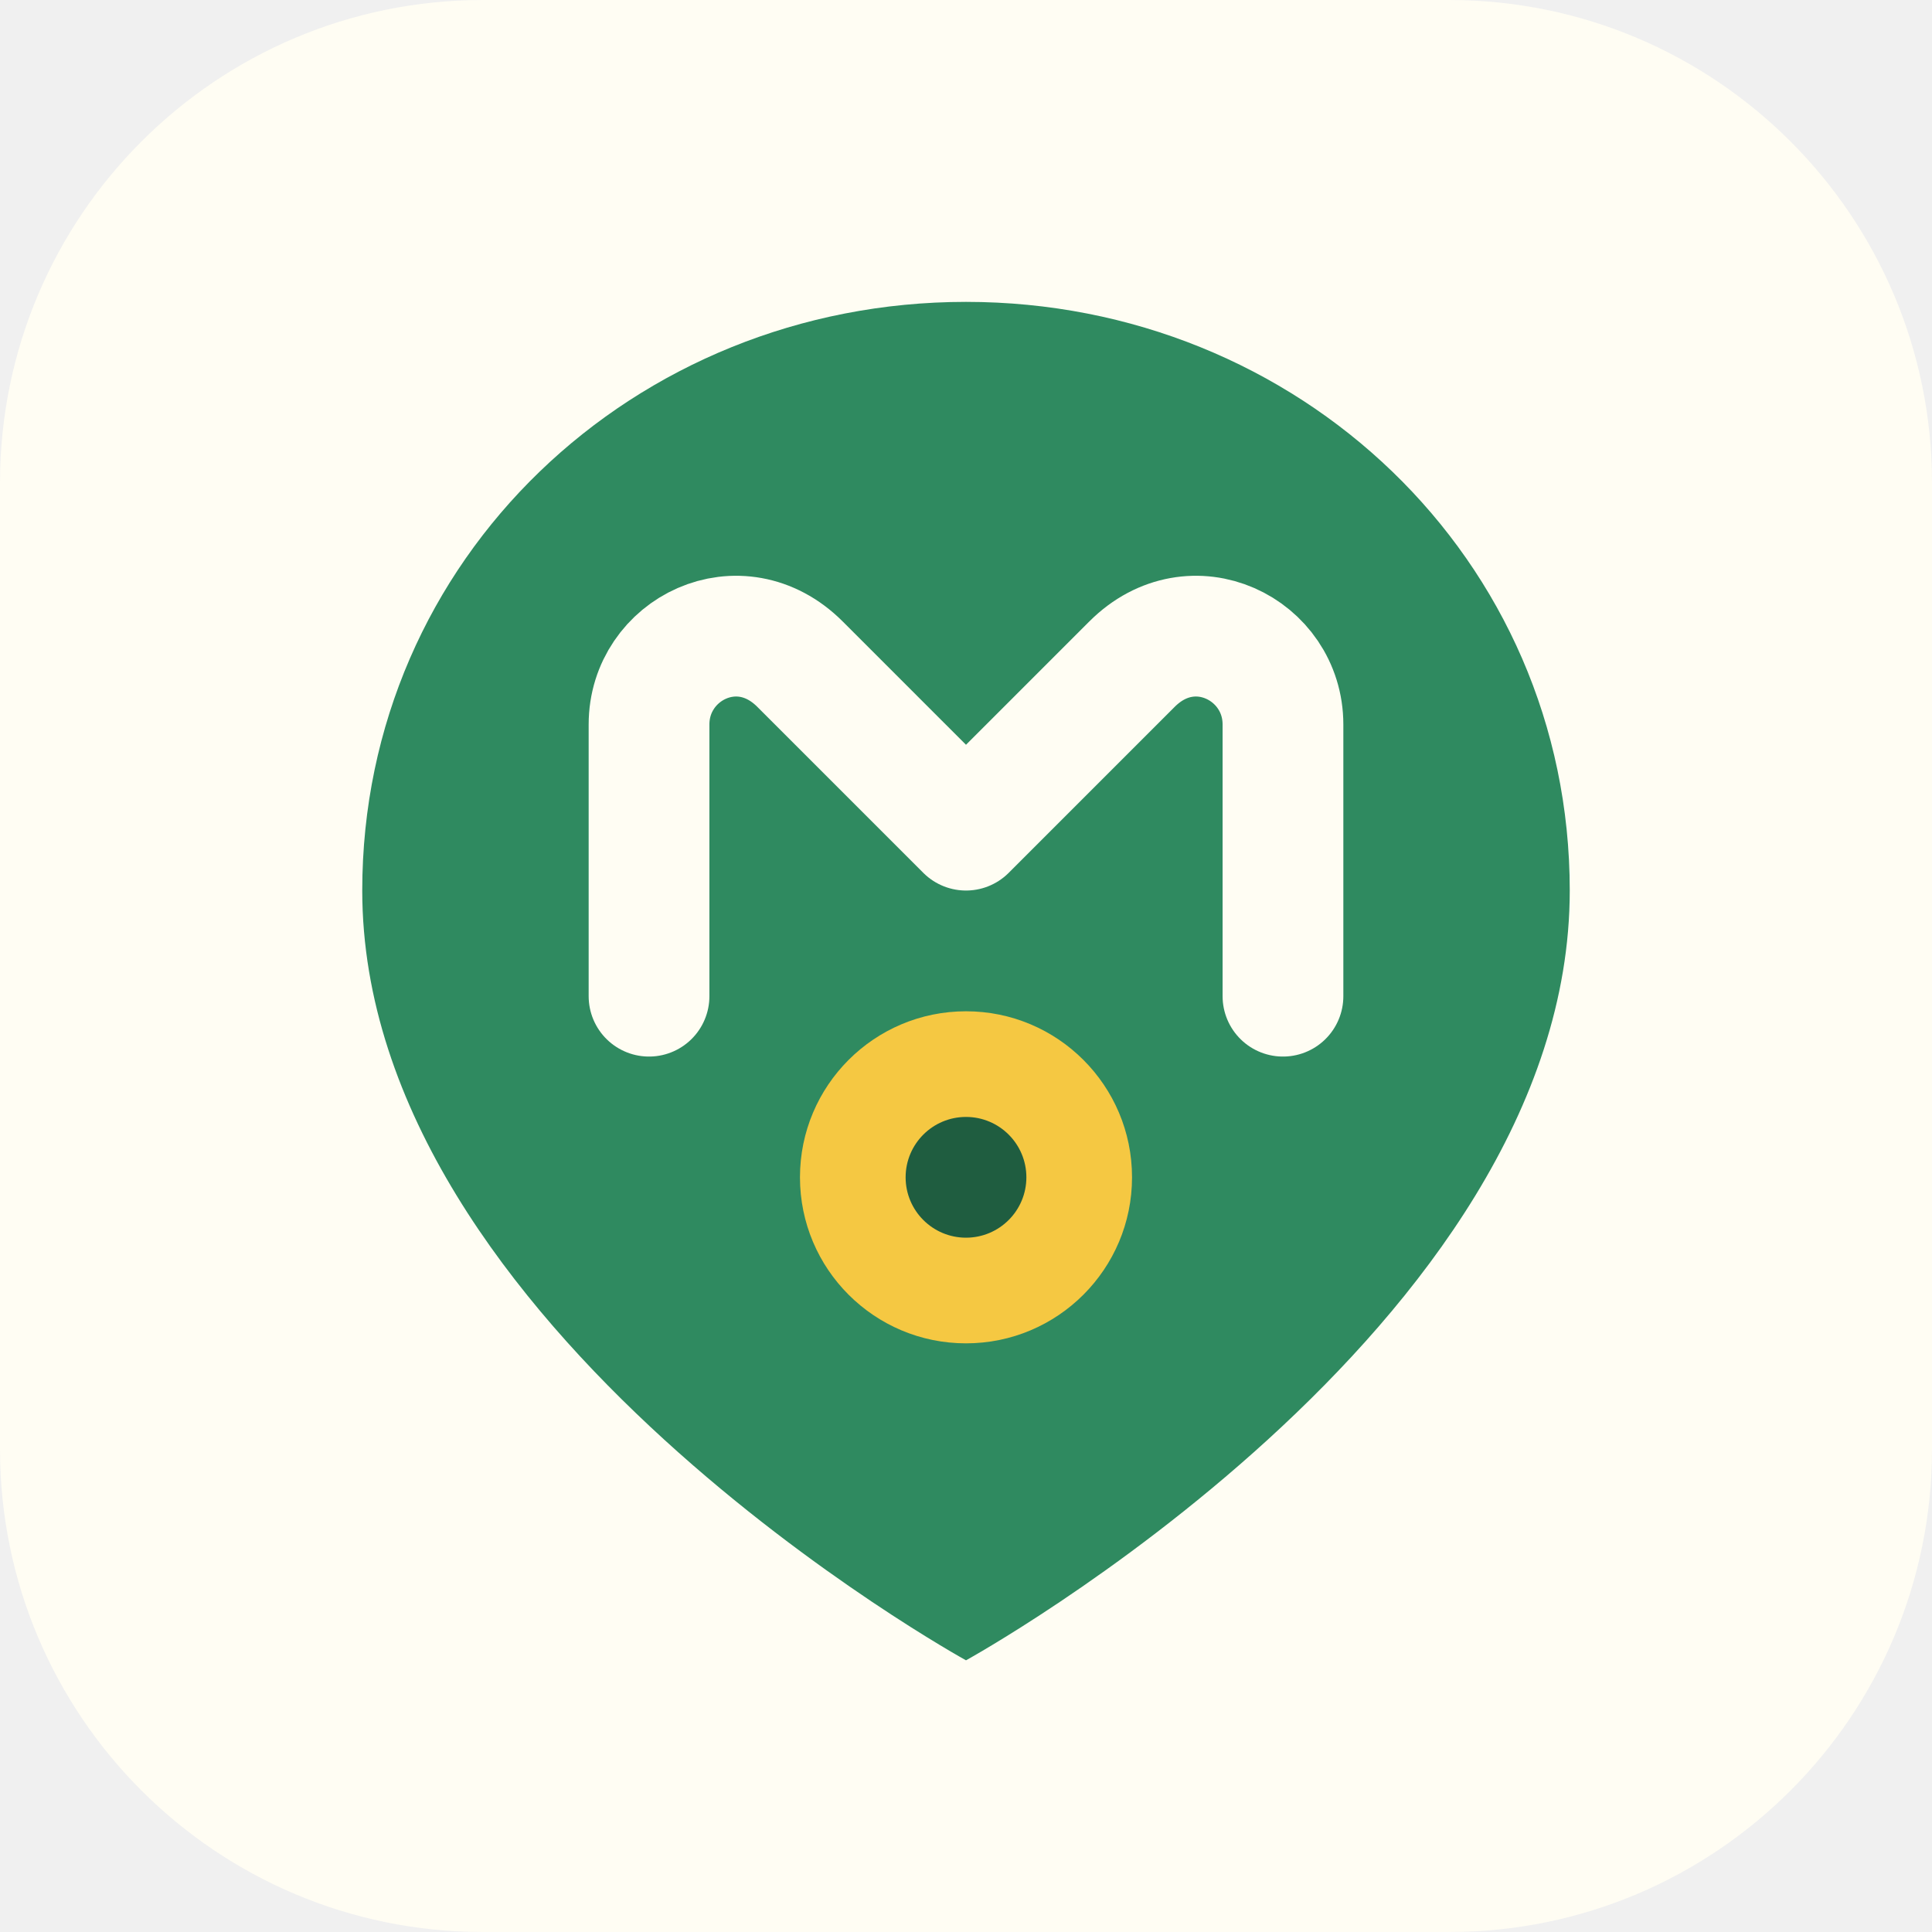
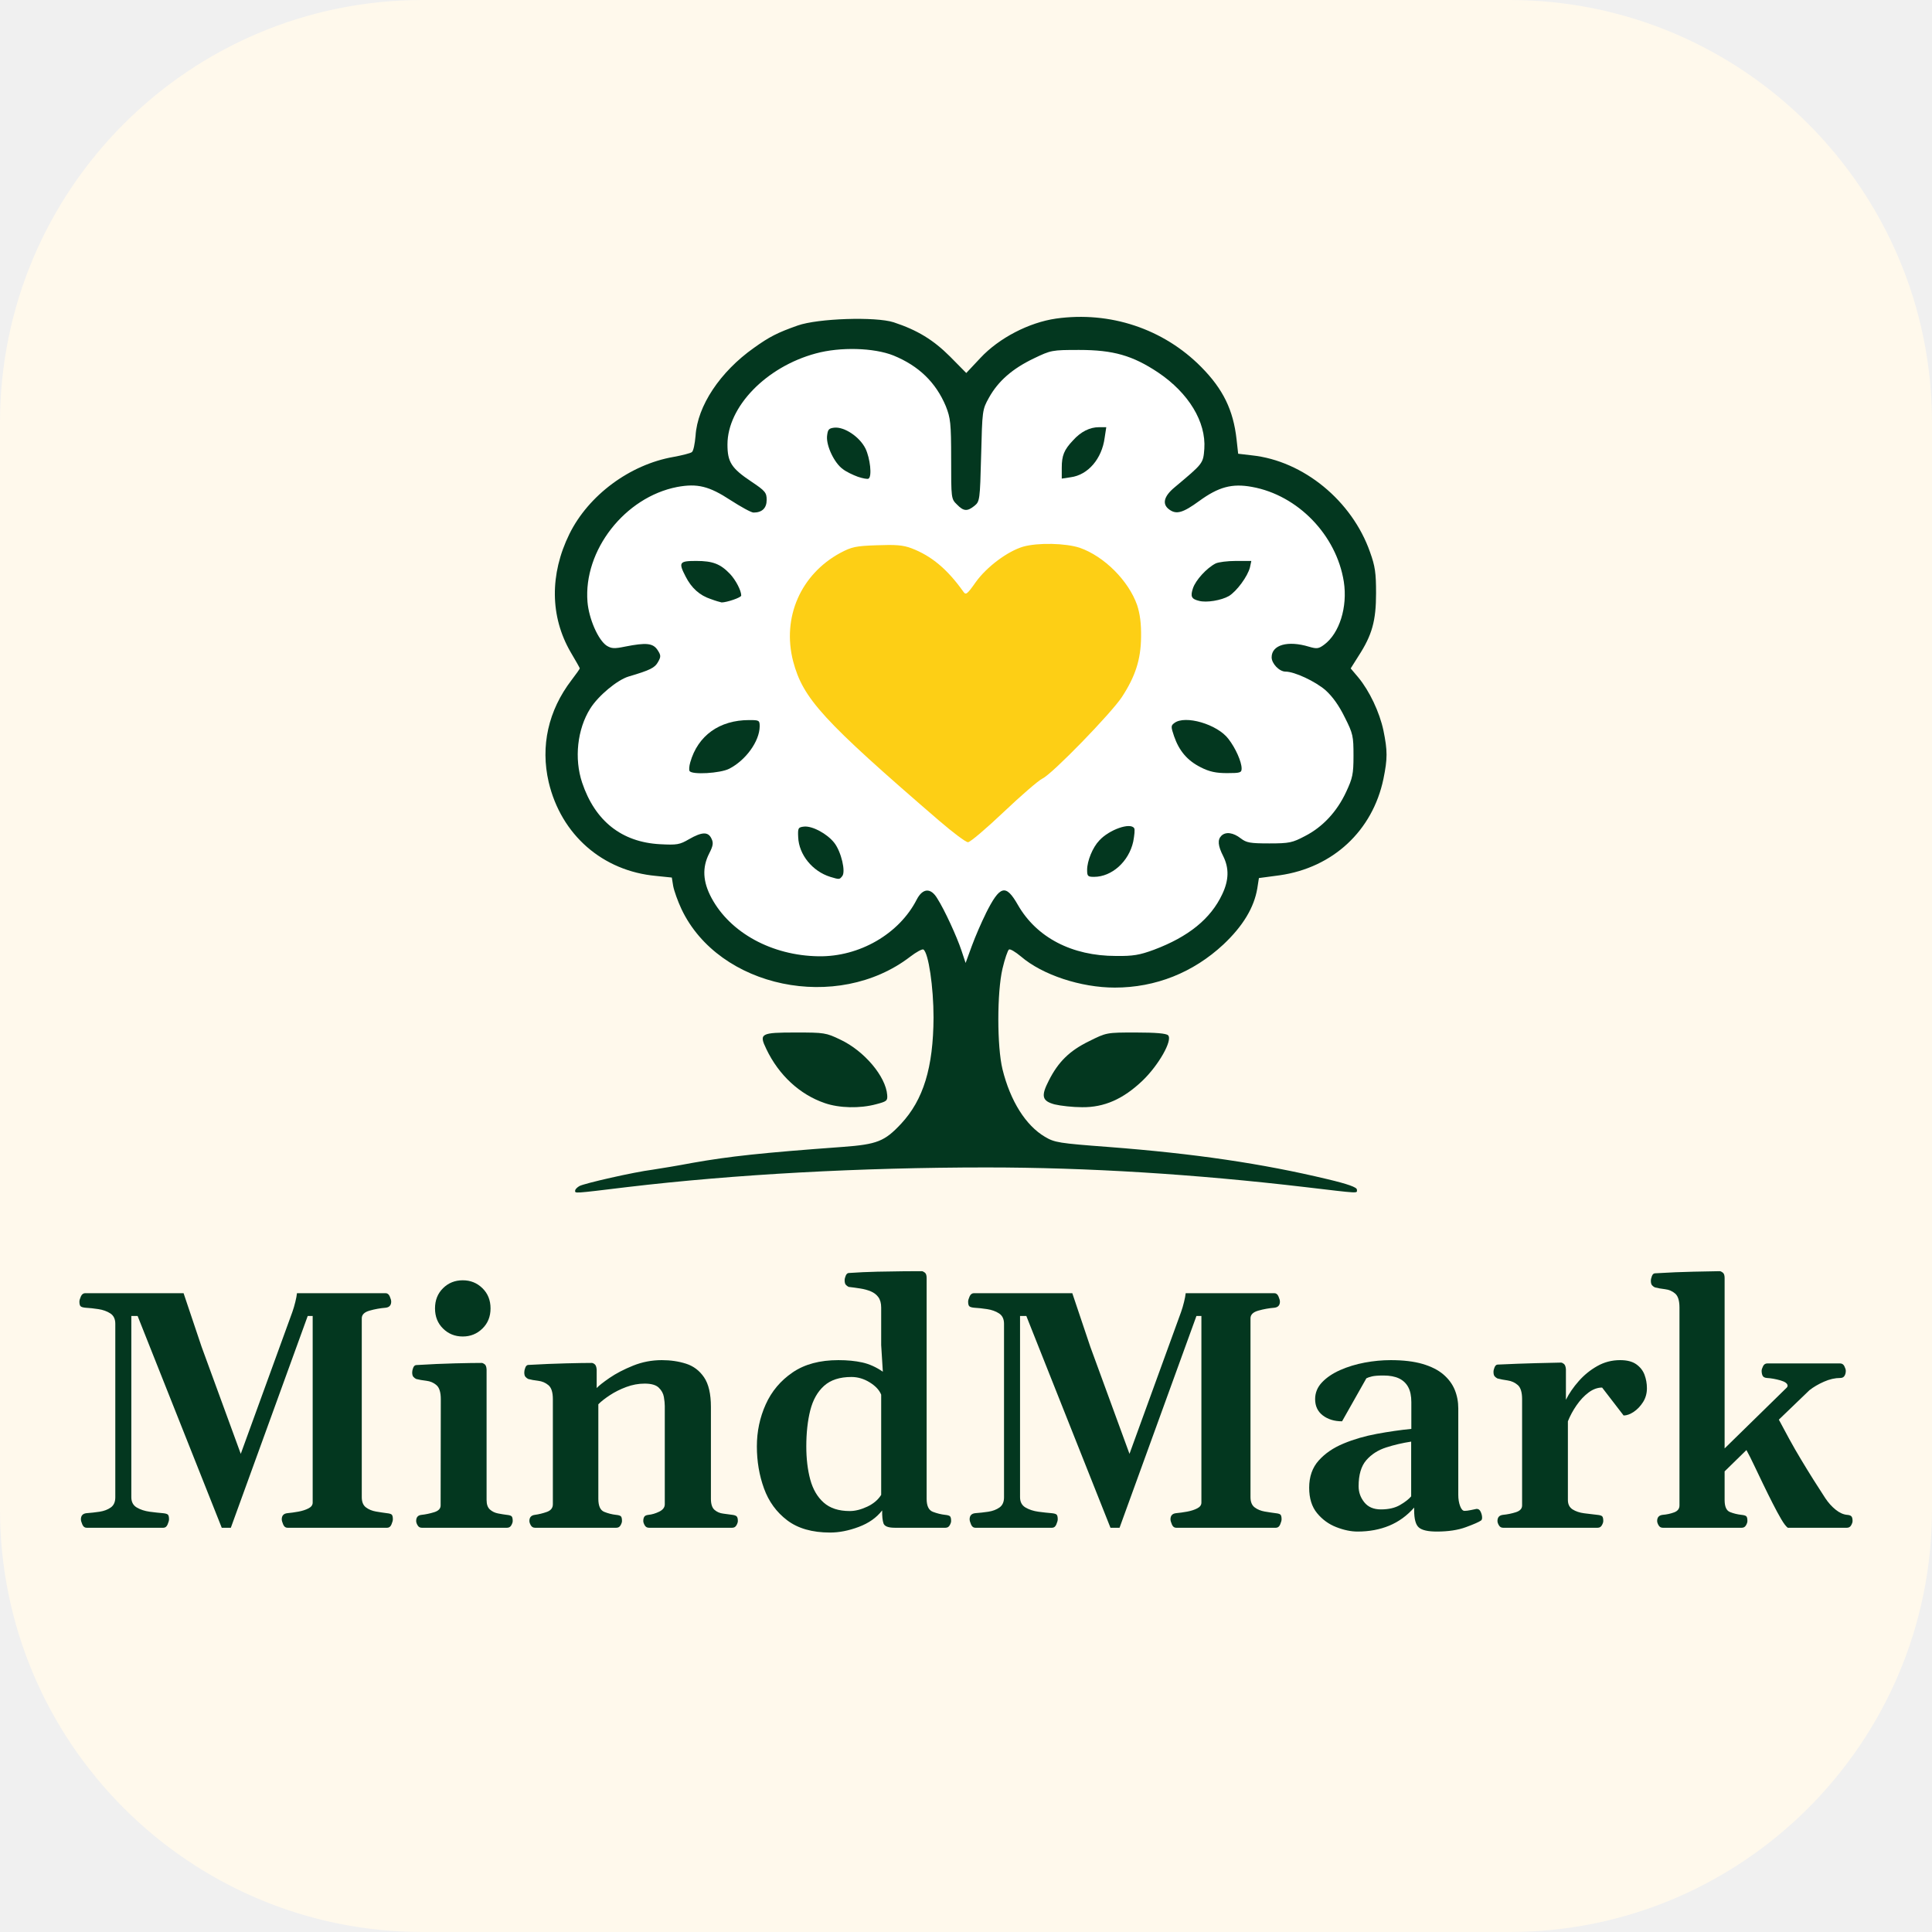
- <svg xmlns="http://www.w3.org/2000/svg" width="512" height="512" viewBox="0 0 128 128" role="img" aria-labelledby="title desc">
-   <rect width="128" height="128" rx="32" fill="#FFFDF3" />
-   <path d="M64 20c-22 0-40 17-40 39 0 29 40 51 40 51s40-22 40-51c0-22-18-39-40-39Z" fill="#2F8A60" />
-   <path d="M43 66V48c0-5 6-8 10-4l11 11 11-11c4-4 10-1 10 4v18" fill="none" stroke="#FFFDF3" stroke-width="8" stroke-linecap="round" stroke-linejoin="round" />
-   <circle cx="64" cy="78" r="11" fill="#F5C842" />
-   <circle cx="64" cy="78" r="4" fill="#1F5D40" />
+ <svg xmlns="http://www.w3.org/2000/svg" width="100%" height="100%" viewBox="0 0 192 192" version="1.1" xml:space="preserve" style="fill-rule:evenodd;clip-rule:evenodd;stroke-linejoin:round;stroke-miterlimit:2;">
+   <path d="M192,42L192,150C192,173.18 173.18,192 150,192L42,192C18.82,192 0,173.18 0,150L0,42C0,18.82 18.82,0 42,0L150,0C173.18,0 192,18.82 192,42Z" style="fill:rgb(255,249,236);" />
+   <g transform="matrix(0.187133,0,0,0.187133,78.03528,57.03528)">
+     <g transform="matrix(1,0,0,1,-531.5767,-419.5826)">
+       <path d="M622.1,624.92C619.53,617.2 614.75,606.18 610.83,599.2L607.03,592.59L604.21,597.61C597.35,609.73 585.84,618.8 571.64,623.45C564.29,625.9 560.25,626.39 549.23,626.27C541.03,626.27 532.82,625.41 528.17,624.19C510.78,619.66 495.96,608.76 488.74,595.29C485.43,589.04 484.94,586.84 484.94,578.76C484.94,572.76 485.55,567.98 486.78,565.78C488.98,561.37 488.86,561.37 483.11,564.68C479.19,567.01 477.35,567.25 464.99,566.76C453.23,566.39 450.29,565.78 444.42,562.96C427.28,554.63 417.6,537.73 417.6,515.81C417.6,498.3 421.64,488.01 432.66,477.97C438.54,472.46 443.56,469.89 450.91,468.54C453.36,468.05 456.54,466.7 458.01,465.6C460.34,463.64 460.46,463.27 458.87,461.93C457.52,460.83 455.69,460.71 451.77,461.56C448.83,462.29 443.69,462.91 440.5,462.91C433.52,462.91 429.97,459.97 425.8,450.91C422.74,443.93 421.51,426.05 423.6,416.62C426.54,402.9 435.11,389.8 447.23,380.49C456.17,373.75 464.5,370.33 474.91,369.1C487.89,367.63 494.75,369.22 505.16,376.08C514.83,382.33 516.18,382.82 517.41,380.86C517.78,380.25 514.47,377.31 509.94,374.25C498.43,366.53 497.2,364.33 497.2,350.86C497.2,341.19 497.69,338.86 500.87,332.12C507.97,317.06 525.12,303.95 544.1,298.81C557.69,295.14 582.31,295.75 592.72,299.91C606.19,305.42 615.25,314.24 620.52,326.85C622.97,333.1 623.34,335.67 623.34,354.65C623.34,373.02 623.58,376.08 625.54,378.41C627.62,380.98 627.87,380.98 629.46,379.02C630.93,377.31 631.42,371.3 631.91,352.81C632.52,329.05 632.52,328.69 636.07,322.32C640.97,313.5 648.56,306.89 659.83,301.5L669.26,296.97L687.63,296.97C703.79,296.97 707.1,297.34 715.06,299.91C733.43,305.91 750.08,320.48 755.72,335.55C757.8,340.94 758.17,344.49 757.8,353.06L757.43,363.84L752.41,368.37C749.72,370.82 745.43,374.49 742.98,376.33C738.45,379.76 737.22,382.09 739.92,382.09C740.65,382.09 744.33,379.76 748,377.07C755.59,371.31 763.06,368.62 771.51,368.62C800.41,368.62 826.37,390.05 831.64,418.22C833.6,428.75 832.5,442.59 829.07,450.43C824.05,462.19 817.44,465 803.97,461.45C799.07,460.1 798.21,460.23 796.25,462.18C794.29,464.14 794.29,464.38 796.49,466.1C797.84,467.08 799.92,467.81 801.14,467.81C805.79,467.81 816.82,473.08 822.2,477.73C825.87,481.04 829.3,485.81 832.36,492.06C837.01,501.24 837.01,501.49 837.01,516.18C837.01,530.14 836.77,531.24 833.09,539.08C828.19,549.61 820.6,557.69 811.29,562.47C804.19,566.27 803.45,566.39 788.51,566.39C774.92,566.39 772.59,566.15 770.39,564.06C766.96,560.88 765.98,562.22 768.31,566.88C771.37,572.64 770.88,585.86 767.33,593.33C761.21,606.31 749.45,615.99 731.08,622.84C722.88,625.9 720.43,626.27 707.2,626.27C680.75,626.27 662.26,617.45 652.09,600.19C650.13,596.76 647.93,593.94 647.44,593.94C646.09,593.94 636.05,615 633.48,622.96C631.52,629.08 631.15,629.45 627.48,629.45C623.93,629.45 623.32,628.96 622.09,624.92L622.1,624.92ZM557.81,573.49C556.71,568.71 551.69,562.47 547.28,560.14C542.14,557.57 541.52,558.79 544.71,565.04C546.91,569.08 555.61,576.8 558.18,576.8C558.42,576.8 558.3,575.33 557.81,573.49ZM706.6,569.82C710.4,565.53 713.34,559.78 712.23,558.8C711.37,557.94 705,561.62 702.07,564.8C700.6,566.39 698.52,569.7 697.54,572.15L695.58,576.68L699.25,575.46C701.21,574.73 704.52,572.15 706.6,569.83L706.6,569.82ZM664.47,524.63C669.61,522.18 701.09,489.97 706.72,481.28C719.58,461.69 719.95,443.32 707.82,427.27C695.94,411.47 678.31,404.37 661.65,408.9C653.45,411.1 642.18,419.55 636.55,427.51C632.14,433.76 630.92,434.74 627.49,434.74C624.43,434.74 623.08,433.88 620.51,430.21C614.02,420.66 605.2,413.56 594.92,409.64C586.23,406.46 573.24,407.56 564.43,412.21C546.18,422.01 535.16,442.34 538.84,459.6C541.04,470.38 547.53,482.13 557.21,492.54C565.41,501.48 590.03,523.89 616.6,546.55L628.72,556.96L644.64,541.77C653.33,533.32 662.27,525.61 664.48,524.63L664.47,524.63ZM498.17,519.36C506.01,515.44 515.31,503.81 512.74,501.36C512.37,500.87 509.31,501.24 505.88,502.09C498.65,503.8 490.82,510.05 487.27,516.91L484.94,521.69L489.23,521.69C491.68,521.69 495.72,520.59 498.17,519.36ZM769.05,520.58C769.05,519.97 767.21,516.78 765.13,513.6C760.84,507.23 749.94,500.5 745.17,501.11C738.92,502.09 746.03,513.6 755.95,518.62C762.07,521.68 769.05,522.66 769.05,520.58ZM502.09,428.24C502.09,426.4 495.35,419.79 491.44,417.71C488.26,416.12 482.5,415.87 482.5,417.47C482.5,419.31 487.77,425.19 491.56,427.51C495.97,430.2 502.09,430.57 502.09,428.24ZM762.93,428C766.24,426.29 772.73,419.06 772.73,417.22C772.73,415.87 766.61,416.24 763.79,417.71C760.36,419.42 754.48,424.94 753.01,427.75C752.03,429.46 752.4,429.83 755.58,429.83C757.66,429.83 760.97,428.97 762.93,427.99L762.93,428ZM573.12,362.85C573.12,359.79 567.36,351.09 563.81,349.01C557.81,345.21 556.71,346.32 559.89,352.68C563.07,358.93 573.12,366.64 573.12,362.84L573.12,362.85ZM688.36,360.89C691.91,357.95 696.81,350.48 696.81,348.15C696.81,345.58 694.73,346.31 690.07,350.35C680.76,358.55 679.29,368.6 688.36,360.88L688.36,360.89Z" style="fill:white;fill-rule:nonzero;" />
+     </g>
+     <g transform="matrix(1,0,0,1,-531.5767,-419.5826)">
+       <path d="M420.04,747.01C420.04,746.4 421.02,745.42 422.24,744.68C424.93,743.21 451.39,737.21 461.06,735.99C465.1,735.38 474.78,733.79 482.49,732.32C501.96,728.89 518.62,727.05 562.21,723.87C580.33,722.52 584.38,720.93 593.07,711.62C604.95,698.88 610.21,681.74 610.34,655.17C610.34,639.01 607.65,620.76 604.95,619.04C604.34,618.67 601.15,620.39 597.97,622.84C559.27,652.6 496.33,639.49 476.49,597.61C474.53,593.45 472.57,587.94 472.08,585.36L471.35,580.83L463.02,579.97C434.61,577.4 412.57,558.17 405.95,530.13C401.54,511.03 405.71,492.17 418.07,476C420.52,472.82 422.48,470 422.48,469.75C422.48,469.51 420.28,465.59 417.58,461.06C406.68,442.2 406.44,419.79 416.97,398.36C427.13,377.79 449.05,361.5 472.2,357.46C476.85,356.6 481.26,355.5 482,354.89C482.86,354.28 483.59,350.36 483.96,346.2C484.94,330.4 496.94,312.28 514.94,299.54C523.14,293.66 527.43,291.46 538.21,287.66C548.99,283.86 579.6,282.88 589.15,285.95C601.76,290.11 610.21,295.26 619.15,304.2L627.72,312.89L635.19,304.93C645.11,294.28 661.03,286.07 675.36,283.99C704.02,279.95 732.43,289.38 752.51,309.71C764.14,321.47 769.53,332.61 771.25,348.04L772.11,355.76L779.46,356.62C806.77,359.56 832.61,380.74 842.16,408.05C844.85,415.52 845.34,419.07 845.34,429.85C845.34,444.42 843.26,452.02 836.03,463.16L831.87,469.77L835.91,474.55C841.79,481.65 847.18,492.92 849.26,502.72C851.46,513.5 851.46,517.66 849.26,528.44C843.5,555.99 822.44,575.59 794.15,579.63L783.13,581.1L782.27,586.61C780.56,596.77 774.68,606.57 764.27,616.37C748.23,631.31 728.27,639.27 706.59,639.27C688.59,639.27 668.14,632.53 656.75,622.74C653.81,620.29 650.99,618.58 650.38,619.07C649.77,619.44 648.18,623.97 646.95,629.23C644.01,641.84 644.01,670.5 646.95,682.62C651.11,699.52 659.32,712.5 669.48,718.5C674.62,721.56 676.95,721.93 703.03,723.89C749.2,727.44 784.83,732.71 819.61,741.03C830.39,743.6 835.16,745.32 835.16,746.54C835.16,748.62 837.61,748.74 807.48,745.19C748.94,738.33 692.12,734.78 638.48,734.78C571.49,734.78 504.75,738.45 447.81,745.19C418.54,748.74 420.01,748.62 420.01,747.03L420.04,747.01ZM638.02,600.06C645.61,584.87 648.67,584.02 655.16,595.41C665.08,612.68 683.82,622.47 707.21,622.47C716.27,622.59 719.82,621.98 727.42,619.16C745.67,612.3 757.55,602.75 763.67,589.65C767.22,582.18 767.34,575.81 764.16,569.44C761.34,563.93 761.1,560.75 763.18,558.66C765.51,556.33 769.55,556.95 773.47,560.01C776.53,562.34 778.37,562.7 788.66,562.7C799.31,562.7 800.91,562.33 807.64,558.78C816.95,554 824.54,545.92 829.44,535.39C832.87,528.04 833.36,525.96 833.36,516.16C833.36,505.75 833.12,504.4 828.71,495.71C825.65,489.46 822.22,484.69 818.55,481.38C813.04,476.6 802.02,471.46 797.24,471.46C793.93,471.46 789.89,467.17 789.89,463.87C789.89,457.26 798.46,454.81 809.73,458.24C813.89,459.46 814.87,459.34 817.81,457.14C825.89,451.14 830.3,437.18 828.22,423.71C824.3,398.97 803.85,377.79 779.48,373.38C768.83,371.42 761.72,373.38 751.44,380.85C742.87,387.1 739.32,388.2 735.52,385.38C731.6,382.56 732.58,378.4 738.34,373.62C753.53,360.88 753.53,361.01 754.14,353.17C755.12,338.84 745.81,323.53 729.65,312.64C716.06,303.58 705.77,300.64 687.65,300.64C673.2,300.64 672.71,300.76 663.53,305.17C652.26,310.56 644.67,317.17 639.77,325.99C636.22,332.36 636.22,332.73 635.61,356.73C635,380.49 634.88,381.1 632.06,383.43C628.26,386.49 626.3,386.37 622.75,382.7C619.69,379.76 619.69,379.39 619.69,358.58C619.69,339.35 619.32,336.78 616.87,330.54C611.6,317.93 602.54,309.11 589.07,303.6C578.66,299.44 560.78,298.95 547.8,302.5C521.47,309.6 500.9,330.79 500.9,350.87C500.9,360.18 502.98,363.48 513.64,370.59C520.99,375.49 521.72,376.47 521.72,380.26C521.72,384.67 519.27,387 514.74,387C513.52,387 508,383.94 502.49,380.39C491.1,372.92 484.86,371.45 474.2,373.41C446.4,378.8 424.36,407.09 426.56,434.4C427.29,443.34 432.19,454.61 436.72,457.67C439.29,459.26 440.76,459.38 446.64,458.16C457.78,455.96 461.34,456.32 463.78,460C465.62,462.82 465.62,463.55 464.02,466.37C462.31,469.43 459.98,470.66 448.34,474.09C442.34,475.93 432.3,484.25 428.01,491.11C421.15,502.01 419.44,517.68 423.72,530.42C430.58,550.87 444.78,562.01 464.99,563.12C474.17,563.61 475.52,563.36 480.54,560.43C487.4,556.51 490.7,556.39 492.42,560.19C493.52,562.39 493.28,563.99 491.2,568.03C487.4,575.5 487.77,582.97 492.42,591.66C502.34,610.15 524.5,622.28 549.24,622.64C570.92,623.01 592.1,610.76 601.41,592.51C604.59,586.39 608.88,586.14 612.31,591.9C616.23,598.02 622.72,612.23 625.17,619.58L627.37,626.19L630.68,617.13C632.52,612.11 635.82,604.52 638.03,600.11L638.02,600.06Z" style="fill:rgb(3,55,31);fill-rule:nonzero;" />
+     </g>
+     <g transform="matrix(1,0,0,1,-531.5767,-419.5826)">
+       <path d="M555.48,580.46C546.05,577.52 538.83,568.7 538.46,559.4C538.22,554.5 538.46,554.13 541.52,553.77C545.93,553.28 553.89,557.57 557.68,562.46C561.35,567.24 563.8,577.77 561.84,580.09C560.37,581.93 560.37,581.93 555.47,580.46L555.48,580.46Z" style="fill:rgb(3,55,31);fill-rule:nonzero;" />
+     </g>
+     <g transform="matrix(1,0,0,1,-531.5767,-419.5826)">
+       <path d="M691.9,576.79C691.9,572.01 694.84,564.79 698.39,561.11C703.66,555.35 714.92,551.44 716.88,554.62C717.37,555.23 717,558.42 716.39,561.72C714.06,572.37 705,580.46 695.57,580.46C692.26,580.46 691.9,580.09 691.9,576.79Z" style="fill:rgb(3,55,31);fill-rule:nonzero;" />
+     </g>
+     <g transform="matrix(1,0,0,1,-531.5767,-419.5826)">
+       <path d="M480.78,524.26C480.41,523.77 480.54,521.69 481.15,519.61C485.19,505.4 496.7,497.2 512.38,497.2C517.77,497.2 518.01,497.32 518.01,500.63C517.89,508.47 510.66,518.51 501.85,523.04C497.07,525.49 482.01,526.35 480.79,524.26L480.78,524.26Z" style="fill:rgb(3,55,31);fill-rule:nonzero;" />
+     </g>
+     <g transform="matrix(1,0,0,1,-531.5767,-419.5826)">
+       <path d="M752.28,522.3C745.18,518.75 740.77,513.61 738.07,505.77C736.36,500.75 736.36,500.14 738.19,498.79C743.82,494.38 761.09,499.4 766.97,507.24C770.77,512.14 773.95,519.36 773.95,522.92C773.95,525.12 773.22,525.37 766.23,525.37C760.35,525.37 756.92,524.64 752.27,522.31L752.28,522.3Z" style="fill:rgb(3,55,31);fill-rule:nonzero;" />
+     </g>
+     <g transform="matrix(1,0,0,1,-531.5767,-419.5826)">
+       <path d="M491.93,432.9C486.05,430.94 481.77,427.02 478.7,421.02C474.78,413.43 475.27,412.69 484.33,412.69C493.15,412.69 497.19,414.28 502.33,419.67C505.27,422.85 508.21,428.36 508.21,431.06C508.21,432.16 500.49,434.73 497.8,434.73C497.19,434.61 494.49,433.87 491.92,432.89L491.93,432.9Z" style="fill:rgb(3,55,31);fill-rule:nonzero;" />
+     </g>
+     <g transform="matrix(1,0,0,1,-531.5767,-419.5826)">
+       <path d="M751.3,433.88C747.26,432.9 746.65,431.55 748.12,427.14C749.59,422.85 755.35,416.49 760.12,414.04C761.59,413.31 766.49,412.69 770.9,412.69L779.1,412.69L778.37,416.12C777.15,420.9 771.39,428.73 767.23,431.31C763.19,433.64 755.23,434.98 751.31,433.88L751.3,433.88Z" style="fill:rgb(3,55,31);fill-rule:nonzero;" />
+     </g>
+     <g transform="matrix(1,0,0,1,-531.5767,-419.5826)">
+       <path d="M570.18,368C567.49,367.02 563.93,365.31 562.22,363.96C557.69,360.78 553.4,351.71 553.77,346.57C554.14,342.9 554.63,342.28 557.57,341.92C562.96,341.31 571.16,346.82 574.22,353.06C576.67,358.2 577.77,367.88 575.81,368.98C575.32,369.35 572.75,368.86 570.18,368Z" style="fill:rgb(3,55,31);fill-rule:nonzero;" />
+     </g>
+     <g transform="matrix(1,0,0,1,-531.5767,-419.5826)">
+       <path d="M678.43,363.22C678.43,356.73 679.65,353.67 684.43,348.65C688.59,344 693.37,341.67 698.15,341.67L702.07,341.67L701.21,347.3C699.74,358.44 692.39,367.02 683.21,368.24L678.43,368.97L678.43,363.21L678.43,363.22Z" style="fill:rgb(3,55,31);fill-rule:nonzero;" />
+     </g>
+     <g transform="matrix(1,0,0,1,-531.5767,-419.5826)">
+       <path d="M552.54,700.6C539.31,696.07 528.17,685.78 521.56,671.94C517.52,663.61 518.5,663.12 537.36,663.12C552.18,663.12 553.28,663.24 560.87,666.92C573.61,672.92 584.99,686.51 585.73,696.31C585.97,699.37 585.49,699.74 579.85,701.21C571.28,703.54 560.26,703.29 552.54,700.6Z" style="fill:rgb(3,55,31);fill-rule:nonzero;" />
+     </g>
+     <g transform="matrix(1,0,0,1,-531.5767,-419.5826)">
+       <path d="M674.76,701.33C667.9,699.49 667.29,696.92 671.58,688.59C676.6,678.67 682.6,672.79 692.89,667.77C702.2,663.12 702.2,663.12 717.75,663.12C728.4,663.12 733.91,663.61 734.89,664.59C737.46,667.16 729.87,680.51 721.3,688.71C711.01,698.51 700.97,702.92 689.22,702.79C684.32,702.79 677.83,702.06 674.77,701.32L674.76,701.33Z" style="fill:rgb(3,55,31);fill-rule:nonzero;" />
+     </g>
+     <g transform="matrix(1,0,0,1,-531.5767,-419.5826)">
+       <path d="M613.53,550.83C551.32,497.19 541.03,485.8 535.77,465.96C529.77,442.69 539.81,419.79 560.87,408.4C566.87,405.22 569.07,404.73 580.22,404.36C590.14,403.99 594.06,404.24 598.59,405.95C609.24,409.99 617.69,417.09 626.14,428.97C627.49,430.93 628.1,430.56 632.75,423.95C638.51,415.87 649.65,407.54 657.98,405.09C665.94,402.89 680.51,403.25 687.98,405.7C700.96,410.23 713.94,423.21 718.47,436.19C719.94,440.72 720.67,445.86 720.55,453.09C720.43,465.09 717.49,474.03 710.39,484.93C704.76,493.5 673.41,525.83 668.14,528.28C666.06,529.26 656.75,537.34 647.57,546.04C638.26,554.86 629.81,562.08 628.59,562.08C627.37,561.96 620.63,556.94 613.53,550.81L613.53,550.83Z" style="fill:rgb(253,207,21);fill-rule:nonzero;" />
+     </g>
+   </g>
+   <g transform="matrix(2.803811,0,0,2.803811,-137.9427,-229.4641)">
+     <g transform="matrix(1,0,0,1,51.603,135.99)">
+       <path d="M0.662,0C0.596,0 0.546,-0.039 0.513,-0.117C0.479,-0.195 0.463,-0.256 0.463,-0.299C0.463,-0.428 0.527,-0.5 0.656,-0.516C0.812,-0.527 0.969,-0.545 1.125,-0.568C1.281,-0.592 1.413,-0.642 1.521,-0.718C1.628,-0.794 1.682,-0.914 1.682,-1.078L1.682,-7.23C1.682,-7.398 1.623,-7.521 1.506,-7.597C1.389,-7.673 1.248,-7.724 1.084,-7.749C0.92,-7.774 0.766,-7.791 0.621,-7.799C0.539,-7.807 0.483,-7.823 0.454,-7.849C0.425,-7.874 0.41,-7.93 0.41,-8.016C0.41,-8.059 0.427,-8.118 0.46,-8.194C0.493,-8.271 0.543,-8.311 0.609,-8.314L4.102,-8.314L4.74,-6.416L6.129,-2.619L7.957,-7.646C7.996,-7.756 8.031,-7.874 8.062,-8.001C8.094,-8.128 8.113,-8.232 8.121,-8.314L11.262,-8.314C11.328,-8.314 11.378,-8.275 11.411,-8.197C11.444,-8.119 11.461,-8.059 11.461,-8.016C11.461,-7.887 11.396,-7.814 11.268,-7.799C11.072,-7.783 10.882,-7.749 10.696,-7.696C10.511,-7.644 10.418,-7.553 10.418,-7.424L10.418,-1.084C10.418,-0.916 10.468,-0.795 10.567,-0.721C10.667,-0.646 10.786,-0.598 10.925,-0.574C11.063,-0.551 11.191,-0.531 11.309,-0.516C11.391,-0.508 11.446,-0.492 11.476,-0.469C11.505,-0.445 11.52,-0.389 11.52,-0.299C11.52,-0.256 11.503,-0.195 11.47,-0.117C11.437,-0.039 11.387,0 11.32,0L7.781,0C7.715,0 7.665,-0.039 7.632,-0.117C7.599,-0.195 7.582,-0.256 7.582,-0.299C7.582,-0.428 7.646,-0.5 7.775,-0.516C7.9,-0.527 8.032,-0.546 8.171,-0.571C8.31,-0.597 8.429,-0.635 8.528,-0.686C8.628,-0.736 8.678,-0.805 8.678,-0.891L8.678,-7.506L8.502,-7.506L5.777,0L5.455,0L2.473,-7.506L2.25,-7.506L2.25,-1.084C2.25,-0.916 2.314,-0.794 2.443,-0.718C2.572,-0.642 2.725,-0.592 2.9,-0.568C3.076,-0.545 3.234,-0.527 3.375,-0.516C3.457,-0.508 3.513,-0.492 3.542,-0.469C3.571,-0.445 3.586,-0.389 3.586,-0.299C3.586,-0.256 3.569,-0.195 3.536,-0.117C3.503,-0.039 3.453,0 3.387,0L0.662,0Z" style="fill:rgb(3,55,31);fill-rule:nonzero;" />
+       <path d="M12.545,0C12.479,0 12.429,-0.029 12.396,-0.088C12.362,-0.146 12.346,-0.197 12.346,-0.24C12.346,-0.373 12.41,-0.445 12.539,-0.457C12.684,-0.473 12.832,-0.504 12.984,-0.551C13.137,-0.598 13.213,-0.678 13.213,-0.791L13.219,-4.559C13.219,-4.801 13.168,-4.966 13.066,-5.054C12.965,-5.142 12.846,-5.193 12.709,-5.209C12.572,-5.225 12.451,-5.246 12.346,-5.273C12.307,-5.293 12.273,-5.318 12.246,-5.35C12.219,-5.381 12.205,-5.434 12.205,-5.508C12.205,-5.555 12.217,-5.608 12.24,-5.669C12.264,-5.729 12.299,-5.762 12.346,-5.766C12.854,-5.797 13.312,-5.817 13.723,-5.827C14.133,-5.837 14.447,-5.842 14.666,-5.842C14.697,-5.842 14.733,-5.826 14.774,-5.795C14.815,-5.764 14.838,-5.701 14.842,-5.607L14.842,-0.984C14.842,-0.828 14.882,-0.715 14.962,-0.645C15.042,-0.574 15.138,-0.528 15.249,-0.507C15.36,-0.485 15.463,-0.469 15.557,-0.457C15.639,-0.449 15.694,-0.434 15.724,-0.41C15.753,-0.387 15.768,-0.33 15.768,-0.24C15.768,-0.197 15.751,-0.146 15.718,-0.088C15.685,-0.029 15.635,0 15.568,0L12.545,0ZM13.998,-6.779C13.721,-6.779 13.487,-6.873 13.298,-7.061C13.108,-7.248 13.014,-7.486 13.014,-7.775C13.014,-8.064 13.108,-8.303 13.298,-8.49C13.487,-8.678 13.721,-8.771 13.998,-8.771C14.271,-8.771 14.504,-8.678 14.695,-8.49C14.887,-8.303 14.982,-8.064 14.982,-7.775C14.982,-7.486 14.887,-7.248 14.695,-7.061C14.504,-6.873 14.271,-6.779 13.998,-6.779Z" style="fill:rgb(3,55,31);fill-rule:nonzero;" />
+       <path d="M16.559,0C16.492,0 16.442,-0.029 16.409,-0.088C16.376,-0.146 16.359,-0.197 16.359,-0.24C16.359,-0.369 16.424,-0.441 16.553,-0.457C16.697,-0.477 16.84,-0.512 16.98,-0.562C17.121,-0.613 17.191,-0.703 17.191,-0.832L17.191,-4.559C17.191,-4.801 17.139,-4.966 17.033,-5.054C16.928,-5.142 16.807,-5.193 16.67,-5.209C16.533,-5.225 16.416,-5.246 16.318,-5.273C16.279,-5.293 16.246,-5.318 16.219,-5.35C16.191,-5.381 16.178,-5.434 16.178,-5.508C16.178,-5.555 16.189,-5.609 16.213,-5.672C16.236,-5.734 16.271,-5.768 16.318,-5.771C16.811,-5.799 17.258,-5.817 17.66,-5.827C18.062,-5.837 18.365,-5.842 18.568,-5.842C18.6,-5.842 18.635,-5.826 18.674,-5.795C18.713,-5.764 18.736,-5.701 18.744,-5.607L18.744,-4.951C18.818,-5.033 18.971,-5.153 19.201,-5.312C19.432,-5.47 19.709,-5.614 20.033,-5.745C20.357,-5.876 20.697,-5.941 21.053,-5.941C21.361,-5.941 21.647,-5.899 21.911,-5.815C22.175,-5.731 22.388,-5.57 22.55,-5.332C22.712,-5.094 22.793,-4.744 22.793,-4.283L22.793,-1.025C22.793,-0.838 22.836,-0.707 22.922,-0.633C23.008,-0.559 23.11,-0.515 23.229,-0.501C23.349,-0.487 23.457,-0.473 23.555,-0.457C23.621,-0.449 23.67,-0.433 23.701,-0.407C23.732,-0.382 23.748,-0.326 23.748,-0.24C23.748,-0.197 23.731,-0.146 23.698,-0.088C23.665,-0.029 23.615,0 23.549,0L20.596,0C20.529,0 20.479,-0.029 20.446,-0.088C20.413,-0.146 20.396,-0.197 20.396,-0.24C20.396,-0.303 20.408,-0.353 20.432,-0.39C20.455,-0.427 20.504,-0.449 20.578,-0.457C20.703,-0.469 20.831,-0.507 20.962,-0.571C21.093,-0.636 21.158,-0.723 21.158,-0.832L21.158,-4.318C21.158,-4.404 21.147,-4.51 21.126,-4.635C21.104,-4.76 21.044,-4.87 20.944,-4.966C20.845,-5.062 20.678,-5.109 20.443,-5.109C20.225,-5.109 20.008,-5.069 19.793,-4.989C19.578,-4.909 19.385,-4.812 19.213,-4.699C19.041,-4.586 18.904,-4.479 18.803,-4.377L18.803,-1.025C18.803,-0.775 18.871,-0.622 19.008,-0.565C19.145,-0.509 19.285,-0.473 19.43,-0.457C19.512,-0.449 19.567,-0.434 19.597,-0.41C19.626,-0.387 19.641,-0.33 19.641,-0.24C19.641,-0.197 19.624,-0.146 19.591,-0.088C19.558,-0.029 19.508,0 19.441,0L16.559,0Z" style="fill:rgb(3,55,31);fill-rule:nonzero;" />
+       <path d="M27.018,0.17C26.385,0.17 25.878,0.025 25.497,-0.264C25.116,-0.553 24.842,-0.93 24.674,-1.395C24.506,-1.859 24.422,-2.355 24.422,-2.883C24.422,-3.41 24.526,-3.906 24.735,-4.371C24.944,-4.836 25.262,-5.214 25.688,-5.505C26.113,-5.796 26.654,-5.941 27.311,-5.941C27.627,-5.941 27.909,-5.914 28.157,-5.859C28.405,-5.805 28.648,-5.695 28.887,-5.531L28.828,-6.475L28.828,-7.805C28.828,-7.957 28.795,-8.079 28.729,-8.171C28.662,-8.263 28.572,-8.332 28.459,-8.379C28.346,-8.426 28.221,-8.46 28.084,-8.481C27.947,-8.503 27.811,-8.521 27.674,-8.537C27.635,-8.557 27.602,-8.582 27.574,-8.613C27.547,-8.645 27.533,-8.697 27.533,-8.771C27.533,-8.818 27.546,-8.872 27.571,-8.933C27.597,-8.993 27.631,-9.025 27.674,-9.029C28.01,-9.053 28.35,-9.068 28.693,-9.076C29.037,-9.084 29.35,-9.089 29.631,-9.091C29.912,-9.093 30.123,-9.094 30.264,-9.094C30.295,-9.094 30.332,-9.077 30.375,-9.044C30.418,-9.011 30.439,-8.947 30.439,-8.854L30.439,-1.025C30.439,-0.775 30.513,-0.622 30.659,-0.565C30.806,-0.509 30.951,-0.473 31.096,-0.457C31.178,-0.449 31.233,-0.434 31.263,-0.41C31.292,-0.387 31.307,-0.33 31.307,-0.24C31.307,-0.197 31.29,-0.146 31.257,-0.088C31.224,-0.029 31.174,0 31.107,0L29.309,0C29.078,0 28.945,-0.052 28.91,-0.155C28.875,-0.259 28.859,-0.412 28.863,-0.615C28.664,-0.357 28.387,-0.162 28.031,-0.029C27.676,0.104 27.338,0.17 27.018,0.17ZM27.715,-0.592C27.906,-0.592 28.112,-0.644 28.333,-0.747C28.554,-0.851 28.719,-0.99 28.828,-1.166L28.828,-4.717C28.762,-4.881 28.626,-5.026 28.421,-5.153C28.216,-5.28 28,-5.344 27.773,-5.344C27.359,-5.344 27.036,-5.239 26.804,-5.03C26.571,-4.821 26.408,-4.531 26.314,-4.16C26.221,-3.789 26.174,-3.363 26.174,-2.883C26.174,-2.445 26.221,-2.054 26.314,-1.708C26.408,-1.362 26.567,-1.09 26.792,-0.891C27.017,-0.691 27.324,-0.592 27.715,-0.592Z" style="fill:rgb(3,55,31);fill-rule:nonzero;" />
+       <path d="M32.162,0C32.096,0 32.046,-0.039 32.013,-0.117C31.979,-0.195 31.963,-0.256 31.963,-0.299C31.963,-0.428 32.027,-0.5 32.156,-0.516C32.312,-0.527 32.469,-0.545 32.625,-0.568C32.781,-0.592 32.913,-0.642 33.021,-0.718C33.128,-0.794 33.182,-0.914 33.182,-1.078L33.182,-7.23C33.182,-7.398 33.123,-7.521 33.006,-7.597C32.889,-7.673 32.748,-7.724 32.584,-7.749C32.42,-7.774 32.266,-7.791 32.121,-7.799C32.039,-7.807 31.983,-7.823 31.954,-7.849C31.925,-7.874 31.91,-7.93 31.91,-8.016C31.91,-8.059 31.927,-8.118 31.96,-8.194C31.993,-8.271 32.043,-8.311 32.109,-8.314L35.602,-8.314L36.24,-6.416L37.629,-2.619L39.457,-7.646C39.496,-7.756 39.531,-7.874 39.562,-8.001C39.594,-8.128 39.613,-8.232 39.621,-8.314L42.762,-8.314C42.828,-8.314 42.878,-8.275 42.911,-8.197C42.944,-8.119 42.961,-8.059 42.961,-8.016C42.961,-7.887 42.896,-7.814 42.768,-7.799C42.572,-7.783 42.382,-7.749 42.196,-7.696C42.011,-7.644 41.918,-7.553 41.918,-7.424L41.918,-1.084C41.918,-0.916 41.968,-0.795 42.067,-0.721C42.167,-0.646 42.286,-0.598 42.425,-0.574C42.563,-0.551 42.691,-0.531 42.809,-0.516C42.891,-0.508 42.946,-0.492 42.976,-0.469C43.005,-0.445 43.02,-0.389 43.02,-0.299C43.02,-0.256 43.003,-0.195 42.97,-0.117C42.937,-0.039 42.887,0 42.82,0L39.281,0C39.215,0 39.165,-0.039 39.132,-0.117C39.099,-0.195 39.082,-0.256 39.082,-0.299C39.082,-0.428 39.146,-0.5 39.275,-0.516C39.4,-0.527 39.532,-0.546 39.671,-0.571C39.81,-0.597 39.929,-0.635 40.028,-0.686C40.128,-0.736 40.178,-0.805 40.178,-0.891L40.178,-7.506L40.002,-7.506L37.277,0L36.955,0L33.973,-7.506L33.75,-7.506L33.75,-1.084C33.75,-0.916 33.814,-0.794 33.943,-0.718C34.072,-0.642 34.225,-0.592 34.4,-0.568C34.576,-0.545 34.734,-0.527 34.875,-0.516C34.957,-0.508 35.013,-0.492 35.042,-0.469C35.071,-0.445 35.086,-0.389 35.086,-0.299C35.086,-0.256 35.069,-0.195 35.036,-0.117C35.003,-0.039 34.953,0 34.887,0L32.162,0Z" style="fill:rgb(3,55,31);fill-rule:nonzero;" />
+       <path d="M43.998,-1.418C43.998,-1.809 44.11,-2.13 44.335,-2.382C44.56,-2.634 44.854,-2.835 45.217,-2.985C45.58,-3.136 45.973,-3.25 46.395,-3.328C46.816,-3.406 47.225,-3.465 47.619,-3.504L47.619,-4.453C47.619,-4.672 47.582,-4.85 47.508,-4.986C47.434,-5.123 47.324,-5.226 47.18,-5.294C47.035,-5.362 46.854,-5.396 46.635,-5.396C46.447,-5.396 46.31,-5.386 46.222,-5.364C46.134,-5.343 46.068,-5.32 46.025,-5.297L45.164,-3.773C44.891,-3.773 44.663,-3.843 44.481,-3.981C44.3,-4.12 44.209,-4.312 44.209,-4.559C44.209,-4.785 44.291,-4.984 44.455,-5.156C44.619,-5.328 44.834,-5.473 45.1,-5.59C45.365,-5.707 45.654,-5.795 45.967,-5.854C46.279,-5.912 46.586,-5.941 46.887,-5.941C47.332,-5.941 47.708,-5.896 48.015,-5.807C48.321,-5.717 48.567,-5.593 48.753,-5.435C48.938,-5.276 49.073,-5.095 49.157,-4.89C49.241,-4.685 49.283,-4.465 49.283,-4.23L49.283,-1.166C49.283,-1.014 49.305,-0.881 49.348,-0.768C49.391,-0.654 49.443,-0.598 49.506,-0.598C49.561,-0.598 49.636,-0.607 49.731,-0.627C49.827,-0.646 49.893,-0.66 49.928,-0.668C49.994,-0.672 50.044,-0.638 50.077,-0.565C50.11,-0.493 50.127,-0.424 50.127,-0.357C50.127,-0.311 50.115,-0.277 50.092,-0.258C50.014,-0.203 49.834,-0.124 49.553,-0.021C49.271,0.083 48.928,0.135 48.521,0.135C48.209,0.135 47.997,0.087 47.886,-0.009C47.774,-0.104 47.719,-0.309 47.719,-0.621L47.719,-0.715C47.465,-0.426 47.17,-0.212 46.834,-0.073C46.498,0.065 46.125,0.135 45.715,0.135C45.48,0.135 45.229,0.083 44.962,-0.021C44.694,-0.124 44.467,-0.289 44.279,-0.516C44.092,-0.742 43.998,-1.043 43.998,-1.418ZM45.75,-1.471C45.75,-1.26 45.817,-1.07 45.952,-0.902C46.087,-0.734 46.283,-0.65 46.541,-0.65C46.814,-0.65 47.04,-0.702 47.218,-0.806C47.396,-0.909 47.527,-1.012 47.613,-1.113L47.613,-3.053C47.305,-3.006 47.008,-2.937 46.723,-2.845C46.438,-2.753 46.204,-2.603 46.022,-2.394C45.841,-2.185 45.75,-1.877 45.75,-1.471Z" style="fill:rgb(3,55,31);fill-rule:nonzero;" />
+       <path d="M50.871,0C50.805,0 50.755,-0.029 50.722,-0.088C50.688,-0.146 50.672,-0.197 50.672,-0.24C50.672,-0.369 50.736,-0.441 50.865,-0.457C51.025,-0.473 51.179,-0.504 51.325,-0.551C51.472,-0.598 51.545,-0.678 51.545,-0.791L51.545,-4.559C51.545,-4.801 51.494,-4.967 51.393,-5.057C51.291,-5.146 51.172,-5.201 51.035,-5.221C50.898,-5.24 50.777,-5.264 50.672,-5.291C50.633,-5.311 50.6,-5.336 50.572,-5.367C50.545,-5.398 50.531,-5.451 50.531,-5.525C50.531,-5.572 50.544,-5.626 50.569,-5.687C50.595,-5.747 50.629,-5.779 50.672,-5.783C51.18,-5.807 51.628,-5.823 52.017,-5.833C52.405,-5.843 52.707,-5.85 52.922,-5.854C52.953,-5.854 52.988,-5.838 53.027,-5.807C53.066,-5.775 53.09,-5.713 53.098,-5.619L53.098,-4.535C53.211,-4.762 53.362,-4.982 53.552,-5.197C53.741,-5.412 53.96,-5.59 54.208,-5.73C54.456,-5.871 54.727,-5.941 55.02,-5.941C55.262,-5.941 55.452,-5.893 55.591,-5.795C55.729,-5.697 55.827,-5.573 55.884,-5.423C55.94,-5.272 55.969,-5.113 55.969,-4.945C55.969,-4.762 55.923,-4.598 55.831,-4.453C55.739,-4.309 55.629,-4.193 55.5,-4.107C55.371,-4.021 55.252,-3.979 55.143,-3.979L54.381,-4.969C54.217,-4.969 54.057,-4.91 53.9,-4.793C53.744,-4.676 53.603,-4.525 53.476,-4.342C53.349,-4.158 53.246,-3.969 53.168,-3.773L53.168,-0.984C53.168,-0.832 53.224,-0.721 53.335,-0.65C53.446,-0.58 53.583,-0.534 53.745,-0.513C53.907,-0.491 54.062,-0.473 54.211,-0.457C54.293,-0.449 54.349,-0.434 54.378,-0.41C54.407,-0.387 54.422,-0.33 54.422,-0.24C54.422,-0.197 54.405,-0.146 54.372,-0.088C54.339,-0.029 54.289,0 54.223,0L50.871,0Z" style="fill:rgb(3,55,31);fill-rule:nonzero;" />
+       <path d="M56.531,0C56.465,0 56.415,-0.029 56.382,-0.088C56.349,-0.146 56.332,-0.197 56.332,-0.24C56.332,-0.369 56.396,-0.441 56.525,-0.457C56.67,-0.469 56.806,-0.498 56.933,-0.545C57.06,-0.592 57.123,-0.674 57.123,-0.791L57.123,-7.805C57.123,-8.047 57.072,-8.212 56.971,-8.3C56.869,-8.388 56.75,-8.439 56.613,-8.455C56.477,-8.471 56.355,-8.492 56.25,-8.52C56.211,-8.539 56.178,-8.564 56.15,-8.596C56.123,-8.627 56.109,-8.68 56.109,-8.754C56.109,-8.801 56.121,-8.855 56.145,-8.918C56.168,-8.98 56.203,-9.014 56.25,-9.018C56.758,-9.049 57.214,-9.068 57.618,-9.076C58.022,-9.084 58.332,-9.09 58.547,-9.094C58.578,-9.094 58.615,-9.077 58.658,-9.044C58.701,-9.011 58.723,-8.947 58.723,-8.854L58.723,-2.812L60.891,-4.934C60.934,-4.969 60.955,-5.002 60.955,-5.033C60.955,-5.111 60.87,-5.175 60.7,-5.224C60.53,-5.272 60.369,-5.301 60.217,-5.309C60.139,-5.316 60.089,-5.345 60.067,-5.394C60.046,-5.442 60.035,-5.498 60.035,-5.561C60.035,-5.604 60.052,-5.658 60.085,-5.725C60.118,-5.791 60.168,-5.824 60.234,-5.824L62.818,-5.824C62.885,-5.824 62.935,-5.791 62.968,-5.725C63.001,-5.658 63.018,-5.604 63.018,-5.561C63.018,-5.49 63.002,-5.431 62.971,-5.382C62.939,-5.333 62.891,-5.309 62.824,-5.309C62.637,-5.309 62.443,-5.265 62.244,-5.177C62.045,-5.089 61.873,-4.988 61.729,-4.875L60.645,-3.832C60.758,-3.617 60.881,-3.389 61.014,-3.146C61.146,-2.904 61.286,-2.661 61.433,-2.417C61.579,-2.173 61.726,-1.935 61.872,-1.702C62.019,-1.47 62.158,-1.252 62.291,-1.049C62.4,-0.885 62.523,-0.748 62.66,-0.639C62.797,-0.529 62.932,-0.469 63.064,-0.457C63.131,-0.453 63.18,-0.438 63.211,-0.41C63.242,-0.383 63.258,-0.326 63.258,-0.24C63.258,-0.197 63.241,-0.146 63.208,-0.088C63.175,-0.029 63.125,0 63.059,0L60.961,0C60.898,-0.047 60.821,-0.148 60.729,-0.305C60.638,-0.461 60.537,-0.646 60.428,-0.861C60.318,-1.076 60.207,-1.301 60.094,-1.535C59.98,-1.77 59.873,-1.994 59.771,-2.209C59.67,-2.424 59.578,-2.605 59.496,-2.754L58.723,-1.998L58.723,-0.984C58.723,-0.75 58.786,-0.607 58.913,-0.557C59.04,-0.506 59.176,-0.473 59.32,-0.457C59.402,-0.449 59.458,-0.434 59.487,-0.41C59.517,-0.387 59.531,-0.33 59.531,-0.24C59.531,-0.197 59.515,-0.146 59.481,-0.088C59.448,-0.029 59.398,0 59.332,0L56.531,0Z" style="fill:rgb(3,55,31);fill-rule:nonzero;" />
+     </g>
+   </g>
</svg>
